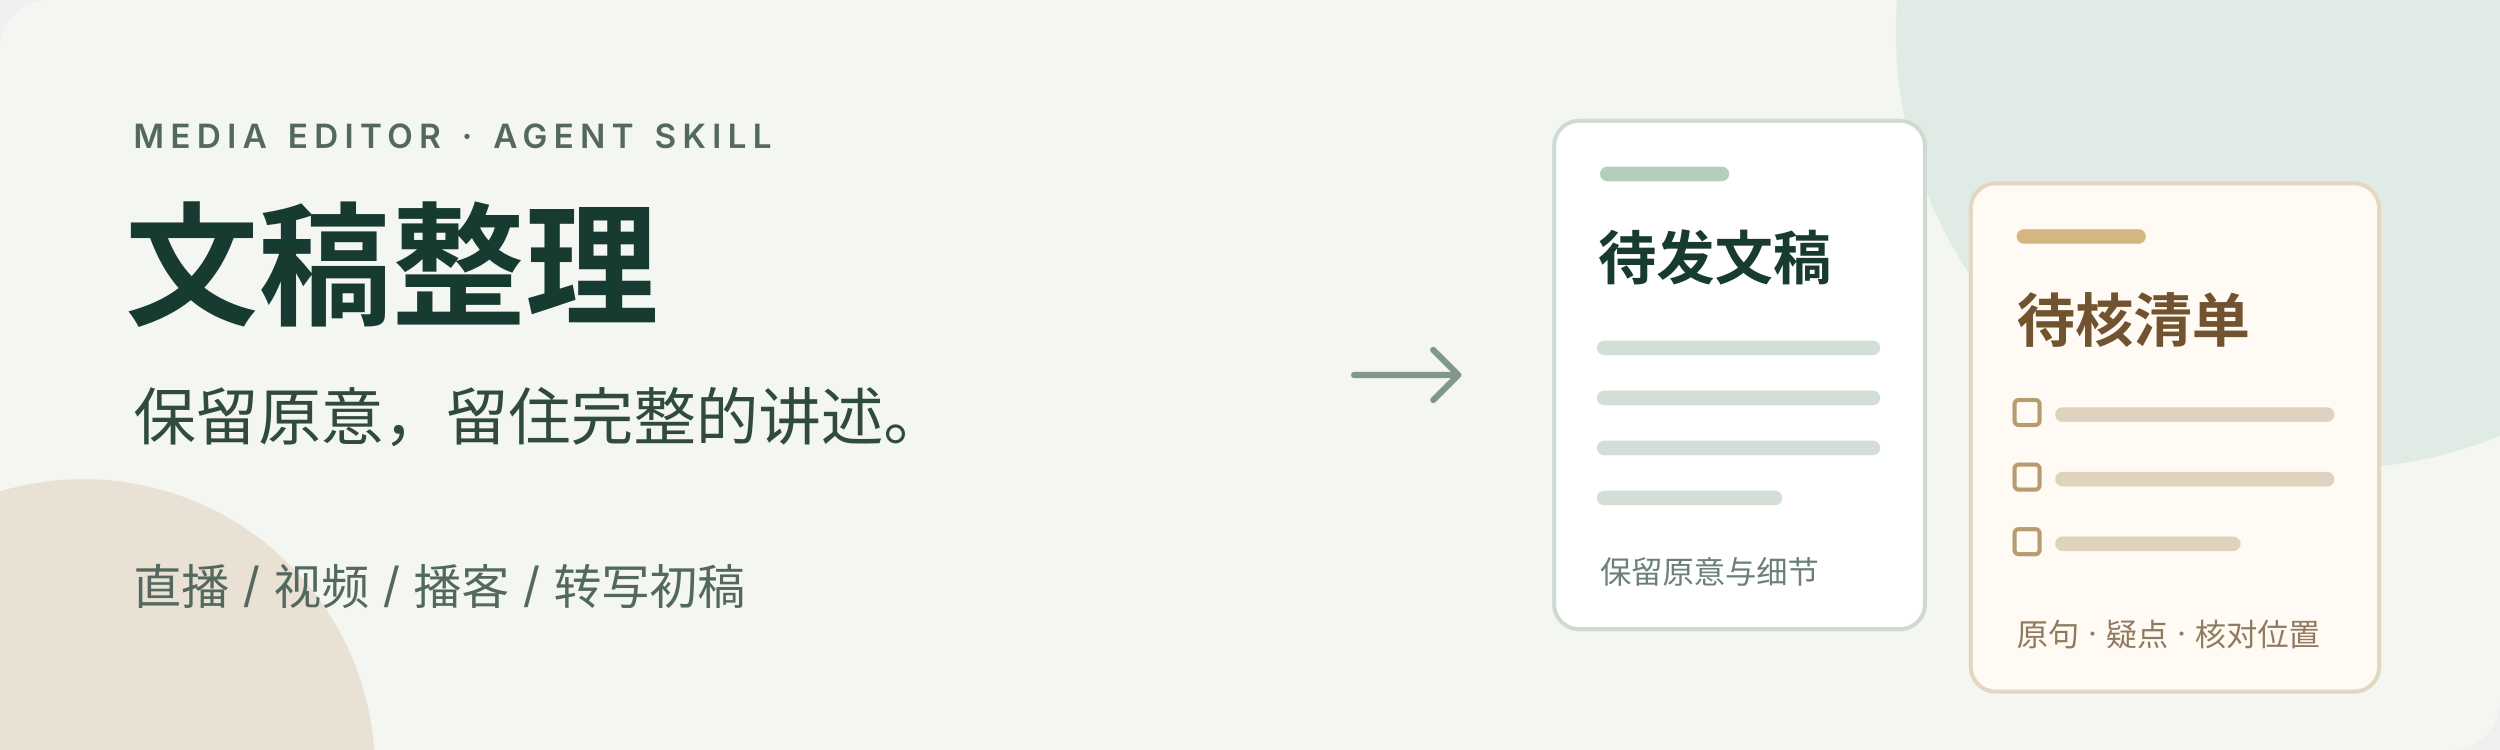
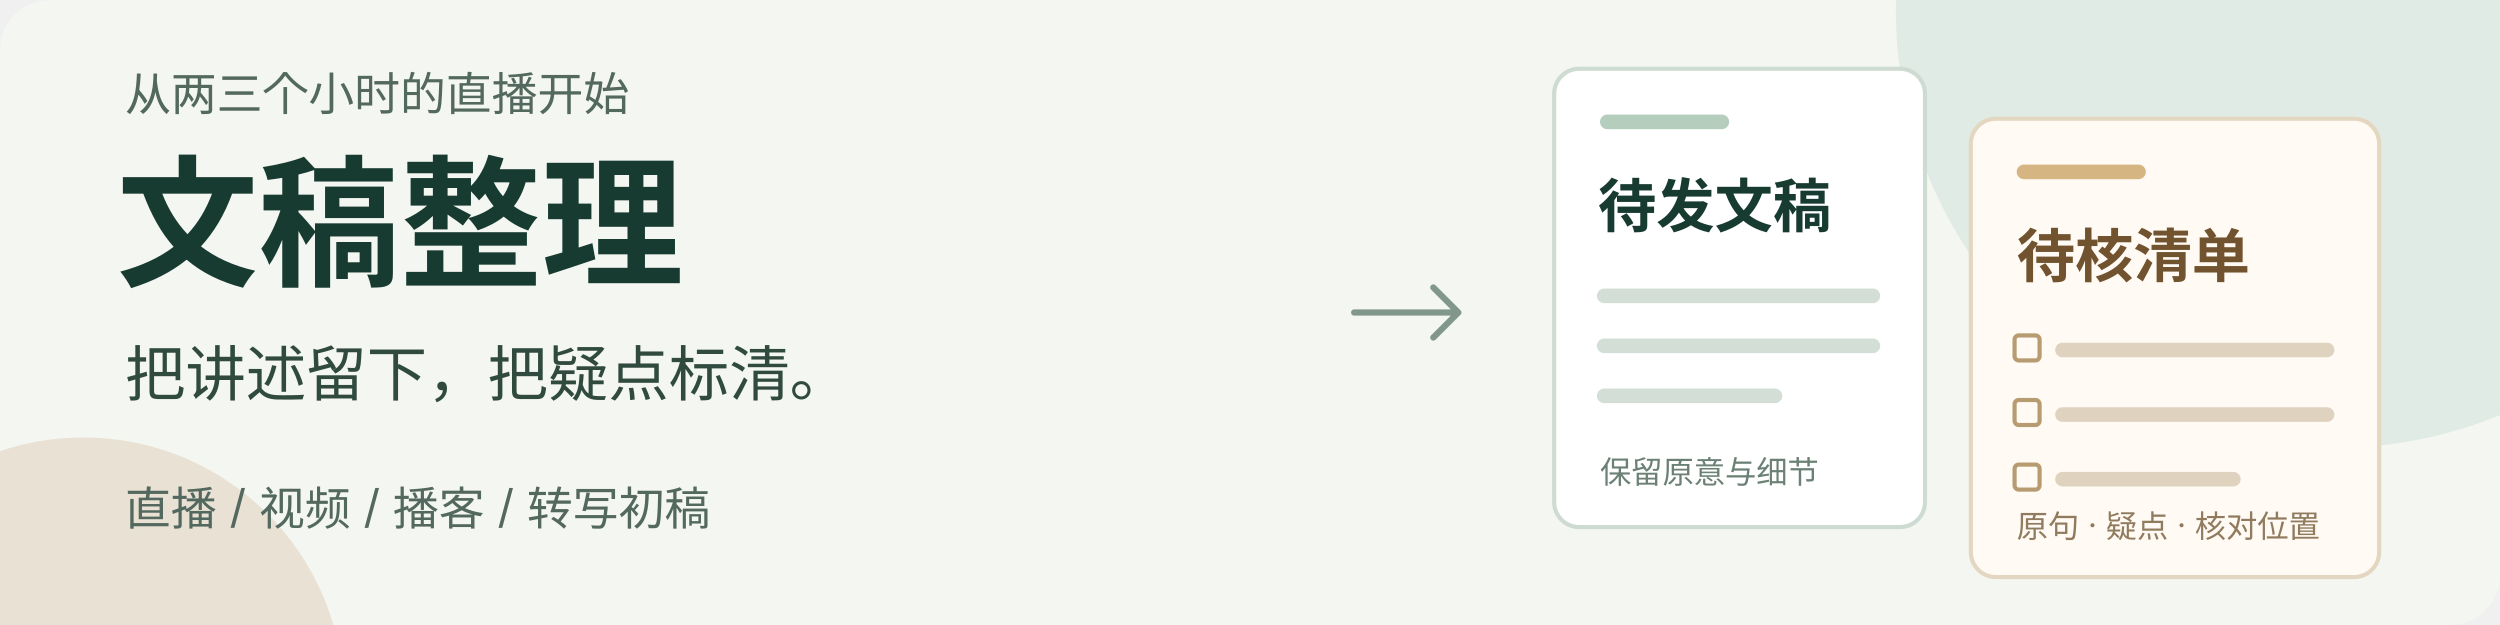
- <svg xmlns="http://www.w3.org/2000/svg" viewBox="0 0 1200 360" role="img" aria-labelledby="title desc">
-   <rect width="1200" height="360" rx="24" fill="#f4f6f2" />
-   <circle cx="1120" cy="15" r="210" fill="#e1ebe5" />
-   <circle cx="40" cy="370" r="140" fill="#e9e1d4" />
+ <svg xmlns="http://www.w3.org/2000/svg" viewBox="0 0 1200 300" role="img" aria-labelledby="title desc">
+   <rect width="1200" height="300" rx="24" fill="#f4f6f2" />
+   <circle cx="1120" cy="5" r="210" fill="#e1ebe5" />
+   <circle cx="40" cy="335" r="125" fill="#e9e1d4" />
  <g font-family="-apple-system,BlinkMacSystemFont,'Segoe UI','PingFang SC','Microsoft YaHei',sans-serif">
-     <text x="64" y="71" font-size="16" font-weight="600" letter-spacing="3" fill="#53685e">MEDIA EDITOR · AGENT SKILL</text>
-     <text x="60" y="151" font-size="64" font-weight="700" fill="#173b30">文稿整理</text>
-     <text x="64" y="211" font-size="30" fill="#304a40">保留原意，留住完整的讲述。</text>
-     <text x="64" y="290" font-size="23" fill="#53685e">直播 / 视频 / 播客 / 转写初稿</text>
-     <path d="M650 180h50m-12-12 12 12-12 12" fill="none" stroke="#82978c" stroke-width="3" stroke-linecap="round" stroke-linejoin="round" />
-     <rect x="746" y="58" width="178" height="244" rx="12" fill="#fff" stroke="#cedbd2" stroke-width="2" />
-     <rect x="768" y="80" width="62" height="7" rx="3.5" fill="#b4cdbd" />
-     <text x="767" y="134" font-size="28" font-weight="600" fill="#173b30">待发文稿</text>
+     <text x="60" y="53" font-size="22" fill="#53685e">从两三个小时的直播开始</text>
+     <text x="56" y="132" font-size="68" font-weight="700" fill="#173b30">文稿整理</text>
+     <text x="60" y="190" font-size="29" fill="#304a40">把讲述留下，把疑点标清。</text>
+     <text x="60" y="252" font-size="22" fill="#53685e">直播 / 视频 / 播客 / 转写初稿</text>
+     <path d="M650 150h50m-12-12 12 12-12 12" fill="none" stroke="#82978c" stroke-width="3" stroke-linecap="round" stroke-linejoin="round" />
+     <rect x="746" y="33" width="178" height="220" rx="12" fill="#fff" stroke="#cedbd2" stroke-width="2" />
+     <rect x="768" y="55" width="62" height="7" rx="3.5" fill="#b4cdbd" />
+     <text x="767" y="109" font-size="28" font-weight="600" fill="#173b30">待发文稿</text>
    <g stroke="#d3ded6" stroke-width="7" stroke-linecap="round">
-       <path d="M770 167h129M770 191h129M770 215h129M770 239h82" />
+       <path d="M770 142h129M770 166h129M770 190h82" />
    </g>
-     <text x="768" y="280" font-size="15" fill="#6b8175">保留原意与细节</text>
-     <rect x="946" y="88" width="196" height="244" rx="12" fill="#fffaf3" stroke="#e4d7c1" stroke-width="2" />
-     <rect x="968" y="110" width="62" height="7" rx="3.5" fill="#d5b683" />
-     <text x="968" y="164" font-size="28" font-weight="600" fill="#71532f">待核清单</text>
+     <text x="768" y="232" font-size="15" fill="#6b8175">保留原意与细节</text>
+     <rect x="946" y="57" width="196" height="220" rx="12" fill="#fffaf3" stroke="#e4d7c1" stroke-width="2" />
+     <rect x="968" y="79" width="62" height="7" rx="3.5" fill="#d5b683" />
+     <text x="968" y="133" font-size="28" font-weight="600" fill="#71532f">待核清单</text>
    <g stroke="#dfd2bf" stroke-width="7" stroke-linecap="round">
-       <path d="M990 199h127M990 230h127M990 261h82" />
+       <path d="M990 168h127M990 199h127M990 230h82" />
    </g>
    <g fill="none" stroke="#b79b71" stroke-width="2">
+       <rect x="967" y="161" width="12" height="12" rx="2" />
      <rect x="967" y="192" width="12" height="12" rx="2" />
      <rect x="967" y="223" width="12" height="12" rx="2" />
-       <rect x="967" y="254" width="12" height="12" rx="2" />
    </g>
-     <text x="968" y="310" font-size="15" fill="#917b5f">原句 · 疑点 · 核对位置</text>
+     <text x="968" y="258" font-size="15" fill="#917b5f">原句 · 疑点 · 核对位置</text>
  </g>
</svg>
